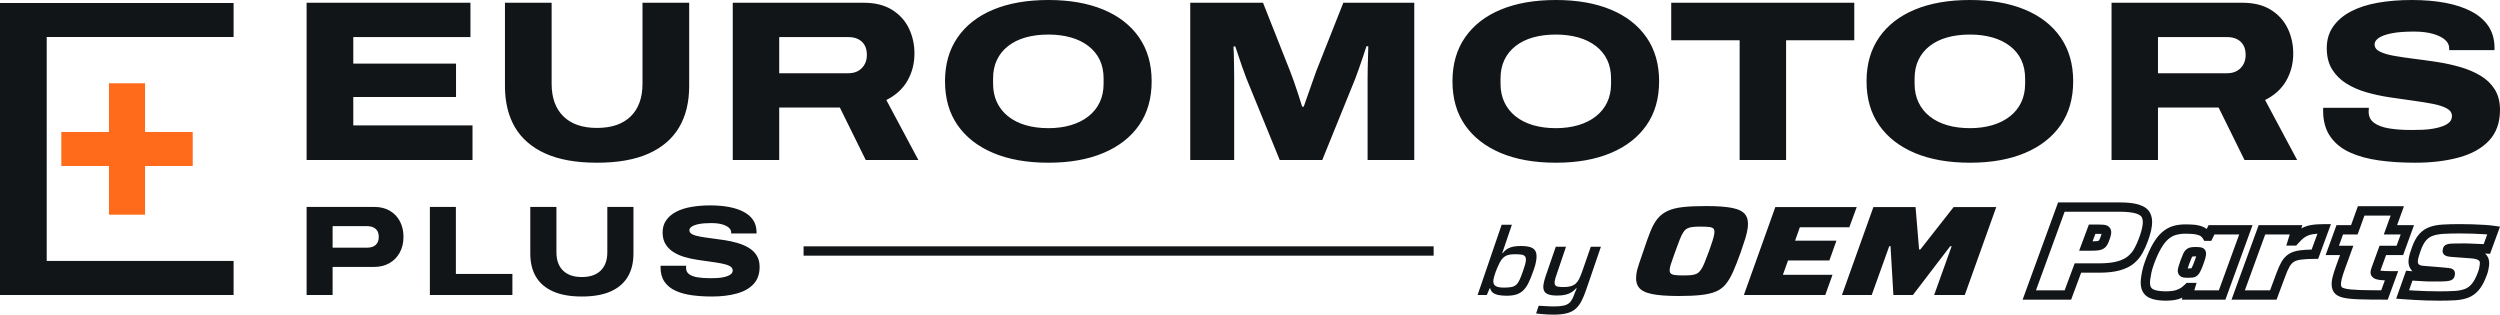
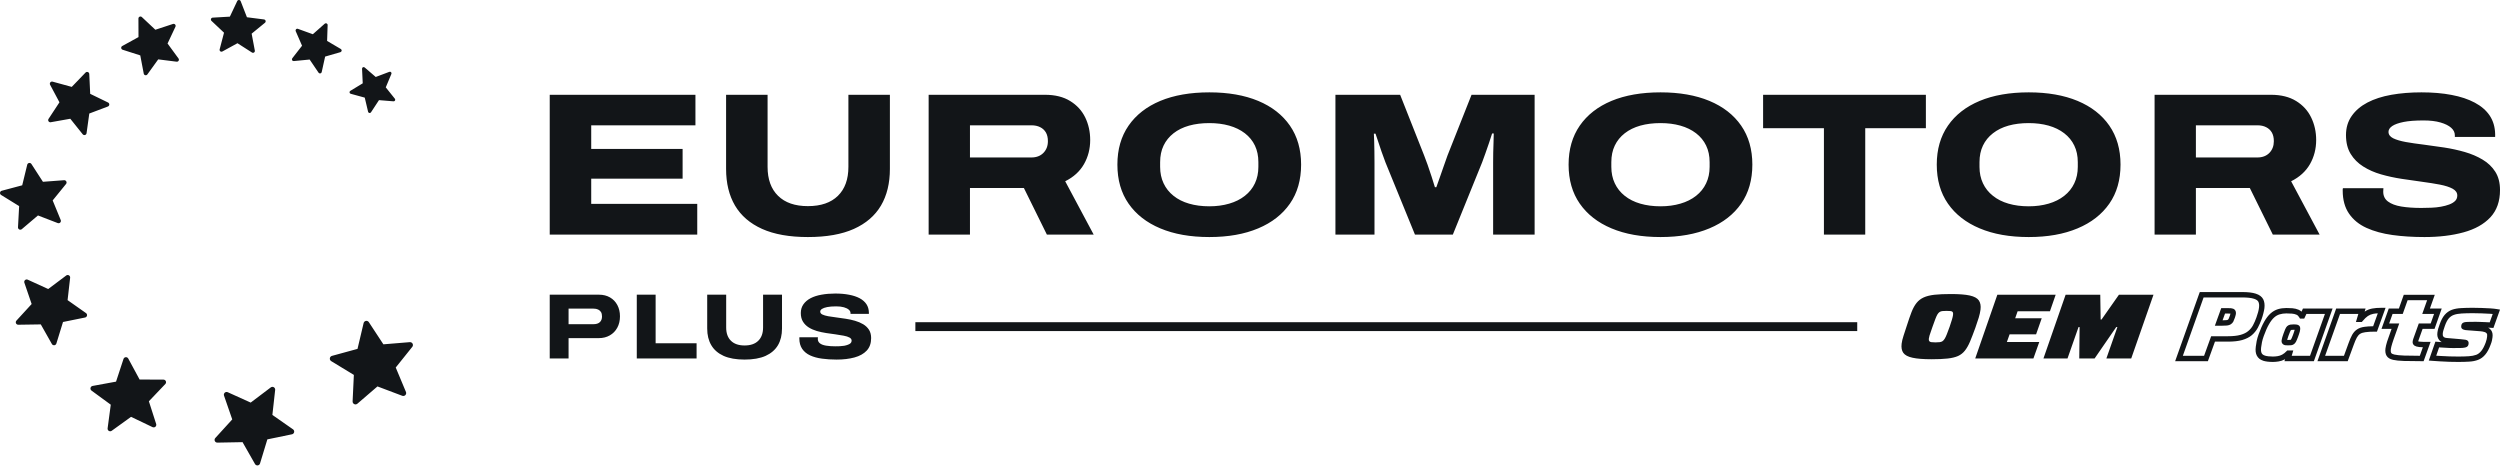
- <svg xmlns="http://www.w3.org/2000/svg" width="1712.33" height="215.51" viewBox="0 0 1712.33 215.51">
-   <path fill="#121518" fill-rule="evenodd" d="M0 2.04h160v23.3H32v153.4h128v23.3H0zm680.34 102.75q15.83 6.66 37.78 6.66 21.79 0 37.62-6.66 15.83-6.67 24.45-19.05t8.62-30.09q0-17.56-8.62-30.02T755.74 6.59Q739.91 0 718.12 0q-21.95 0-37.78 6.59-15.83 6.58-24.45 19.04t-8.62 30.02q0 17.71 8.62 30.09t24.45 19.05m347.57 0q15.83 6.66 37.78 6.66 21.79 0 37.62-6.66 15.83-6.67 24.45-19.05t8.62-30.09q0-17.56-8.62-30.02t-24.45-19.04Q1087.48 0 1065.69 0q-21.95 0-37.78 6.59-15.83 6.58-24.45 19.04t-8.62 30.02q0 17.71 8.62 30.09t24.45 19.05m283.61 0q15.83 6.66 37.78 6.66 21.79 0 37.62-6.66 15.83-6.67 24.45-19.05t8.62-30.09q0-17.56-8.62-30.02t-24.45-19.04Q1371.09 0 1349.3 0q-21.95 0-37.78 6.59-15.83 6.58-24.45 19.04t-8.62 30.02q0 17.71 8.62 30.09t24.45 19.05m317.97 5.09q11.36 1.57 24.69 1.57 16.77 0 30.01-3.61 13.25-3.6 20.69-11.6 7.45-7.99 7.45-21 0-8.31-3.61-14.03-3.6-5.72-9.79-9.4-6.19-3.69-13.8-5.88-7.6-2.2-15.75-3.45t-15.75-2.19q-7.6-.95-13.8-2.04-6.19-1.1-9.79-2.9-3.61-1.8-3.61-4.94 0-2.51 2.9-4.47t8.78-3.13q5.88-1.18 15.28-1.18 7.68 0 13.09 1.57t8.23 4.08q2.82 2.5 2.82 5.8v1.25h31.04v-2.2q-.16-8.15-4.16-14.18-3.99-6.03-11.52-10.03-7.52-4-17.87-5.96Q1664.68 0 1651.82 0q-12.53 0-23.19 1.88t-18.42 5.96-12.15 10.34q-4.39 6.27-4.39 14.74 0 8.62 3.61 14.5 3.6 5.88 9.72 9.72 6.11 3.84 13.71 6.03 7.6 2.2 15.83 3.45t15.83 2.27q7.61 1.02 13.72 2.2 6.11 1.17 9.72 3.13 3.6 1.96 3.6 5.25 0 2.51-1.64 4.16-1.65 1.64-4.55 2.74t-6.42 1.72q-3.53.63-7.45.79-3.92.15-7.68.15-8.78 0-15.36-1.09-6.59-1.1-10.27-3.84-3.68-2.75-3.68-7.61 0-.62.08-1.33.07-.7.07-1.33h-31.19q-.15.31-.15.86v1.02q0 10.66 4.85 17.71 4.86 7.06 13.48 10.97 8.62 3.92 19.99 5.49M210 1.88v107.69h113.64V85.9h-81.66V66.46h70.37V43.58h-70.37V25.4h80.25V1.88zm163.6 103.3q13.95 6.27 35.27 6.27 21.47 0 35.42-6.27t20.85-17.95 6.9-28.29V1.88h-31.98v55.49q0 14.42-8.07 22.34-8.07 7.91-23.12 7.91-14.89 0-22.97-7.91-8.07-7.92-8.07-22.34V1.88h-31.97v57.06q0 16.61 6.89 28.29 6.9 11.68 20.85 17.95M501.89 1.88v107.69h31.82v-35.9h41.54l17.71 35.9h36.05L607.07 68.5q9.71-4.86 14.49-13.24 4.78-8.39 4.78-18.58 0-9.4-3.84-17.32t-11.6-12.7q-7.75-4.78-19.35-4.78zm313.34 0v107.69h30.1V53.92q0-4.23-.08-8.46t-.16-7.84q-.08-3.6-.23-5.8h1.25q.78 2.2 1.96 5.88t2.67 7.92q1.48 4.23 3.05 8.3l22.73 55.65h29.15l22.58-55.65q1.09-2.82 2.5-6.89 1.41-4.08 2.82-8.15 1.42-4.08 2.35-7.21h1.26q0 2.82-.16 6.81-.15 4-.23 8.08-.08 4.07-.08 7.36v55.65h31.97V1.88h-48.59L901.6 48.59q-1.26 3.29-2.82 7.92-1.57 4.62-3.14 8.93-1.56 4.31-2.66 7.6h-1.1q-1.1-3.6-2.59-8.22-1.49-4.63-3.05-9.02-1.57-4.38-2.67-7.21L865.08 1.88zm376.3 25.71v81.98h31.82V27.59h46.71V1.88h-125.39v25.71zm254.73-25.71v107.69h31.81v-35.9h41.54l17.71 35.9h36.06l-21.95-41.07q9.72-4.86 14.5-13.24 4.78-8.39 4.78-18.58 0-9.4-3.84-17.32t-11.6-12.7-19.36-4.78zM733.4 85.74q-6.97 2.04-15.28 2.04-8.62 0-15.6-2.04-6.97-2.04-11.99-6.03-5.02-4-7.68-9.64-2.66-5.65-2.66-12.7v-3.6q0-7.21 2.66-12.78 2.66-5.56 7.68-9.48t11.99-5.88q6.98-1.96 15.6-1.96 8.31 0 15.28 1.96 6.98 1.96 12.07 5.88t7.76 9.48q2.66 5.57 2.66 12.78v3.6q0 7.05-2.66 12.7-2.67 5.64-7.76 9.64-5.09 3.99-12.07 6.03m347.57 0q-6.97 2.04-15.28 2.04-8.62 0-15.6-2.04-6.97-2.04-11.99-6.03-5.01-4-7.68-9.64-2.66-5.65-2.66-12.7v-3.6q0-7.21 2.66-12.78 2.67-5.56 7.68-9.48 5.02-3.92 11.99-5.88 6.98-1.96 15.6-1.96 8.31 0 15.28 1.96 6.98 1.96 12.07 5.88 5.1 3.92 7.76 9.48 2.66 5.57 2.66 12.78v3.6q0 7.05-2.66 12.7-2.66 5.64-7.76 9.64-5.09 3.99-12.07 6.03m283.61 0q-6.98 2.04-15.28 2.04-8.62 0-15.6-2.04-6.97-2.04-11.99-6.03-5.02-4-7.68-9.64-2.66-5.65-2.66-12.7v-3.6q0-7.21 2.66-12.78 2.66-5.56 7.68-9.48t11.99-5.88q6.98-1.96 15.6-1.96 8.3 0 15.28 1.96t12.07 5.88 7.76 9.48q2.66 5.57 2.66 12.78v3.6q0 7.05-2.66 12.7-2.67 5.64-7.76 9.64-5.09 3.99-12.07 6.03M581.04 50.16h-47.33V25.4h47.33q3.92 0 6.74 1.41 2.83 1.41 4.39 4.07 1.57 2.67 1.57 6.74 0 5.49-3.45 9.01-3.44 3.53-9.25 3.53m944.37 0h-47.34V25.4h47.34q3.92 0 6.74 1.41t4.39 4.07q1.57 2.67 1.57 6.74 0 5.49-3.45 9.01-3.45 3.53-9.25 3.53M473.9 202.22q6.36.87 13.82.87 9.39 0 16.81-2.02 7.42-2.01 11.59-6.49t4.17-11.76q0-4.65-2.02-7.86-2.02-3.2-5.49-5.27-3.47-2.06-7.72-3.29-4.26-1.23-8.82-1.93-4.57-.7-8.83-1.23-4.25-.52-7.72-1.14-3.47-.61-5.49-1.62t-2.02-2.77q0-1.4 1.63-2.5 1.62-1.1 4.91-1.76 3.29-.65 8.56-.65 4.3 0 7.33.87 3.03.88 4.61 2.29 1.58 1.4 1.58 3.24v.71h17.38v-1.23q-.09-4.57-2.33-7.95-2.23-3.38-6.45-5.61-4.21-2.24-10.01-3.34-5.79-1.1-12.99-1.1-7.02 0-12.99 1.06-5.97 1.05-10.31 3.33-4.35 2.28-6.8 5.8-2.46 3.51-2.46 8.25 0 4.83 2.02 8.12t5.44 5.44 7.68 3.38 8.87 1.93q4.6.7 8.86 1.27t7.68 1.23 5.44 1.76q2.02 1.09 2.02 2.94 0 1.4-.92 2.32-.92.93-2.55 1.54-1.62.61-3.59.96-1.98.36-4.17.44-2.2.09-4.3.09-4.92 0-8.61-.61-3.68-.62-5.75-2.15-2.06-1.54-2.06-4.26 0-.35.05-.75.04-.39.04-.74h-17.47q-.09.17-.09.48v.57q0 5.97 2.72 9.92 2.73 3.95 7.55 6.14 4.83 2.2 11.2 3.08M210 141.74v60.3h17.82v-19.22h28.53q5.88 0 10.4-2.59t7.06-7.24q2.55-4.66 2.55-10.8 0-5.97-2.46-10.62t-6.93-7.24q-4.48-2.59-10.36-2.59zm84.43 0v60.3h56.53v-14.4h-38.71v-45.9zm84.32 57.84q7.81 3.51 19.75 3.51 12.02 0 19.84-3.51 7.81-3.51 11.67-10.05t3.86-15.84v-31.95h-17.9v31.07q0 8.08-4.52 12.51t-12.95 4.43q-8.34 0-12.86-4.43t-4.52-12.51v-31.07h-17.91v31.95q0 9.3 3.86 15.84 3.87 6.54 11.68 10.05m-127.41-29.93h-23.52V154.9h23.52q2.64 0 4.44.88 1.79.88 2.72 2.46.92 1.58.92 4.12 0 3.43-2.06 5.36-2.07 1.93-6.02 1.93m299.053-.915h431.559v6.395H550.393zm476.337 33.405q2.44.42 5.26.42 3.65 0 6.33-.78 2.7-.78 4.73-2.62 2.05-1.85 3.69-5.05 1.64-3.21 3.33-8.13.97-2.53 1.5-4.6.52-2.07.73-3.76.43-3.49-.53-5.47-.98-1.97-3.46-2.82-2.5-.84-6.67-.84-2.56 0-4.77.36-2.19.35-4.1 1.42-1.92 1.07-3.53 3.14h-.33l6.63-19.49h-7.01l-16.47 48.12h6.32l1.91-4.53h.41q.48 2.07 2.03 3.14 1.56 1.07 4 1.49m32.94 13.24q2.24.13 4.33.13 5.65 0 9.28-.97 3.62-.97 5.96-3.08 2.35-2.1 4.03-5.37t3.26-7.94l9.99-29.14h-6.94l-6.04 17.36q-.92 2.59-1.87 4.53-.94 1.94-2.28 3.21-1.33 1.26-3.33 1.87-1.99.62-4.82.62-2.56 0-3.99-.23-1.42-.22-2.02-1.07-.6-.84-.4-2.52.12-.97.58-2.53.47-1.55 1.07-3.17l6.13-18.07h-7.01l-6.91 20.01q-.55 1.75-.97 3.24-.41 1.49-.57 2.78-.3 2.47.43 4.12.74 1.65 2.9 2.46t6.13.81q3.31 0 5.7-.58 2.39-.59 4.15-1.72 1.75-1.13 3.02-2.62h.47q-.28.64-.58 1.39-.29.74-.65 1.46-.94 2.78-1.91 4.59-.97 1.82-2.38 2.89t-3.83 1.55q-2.41.49-6.25.49-1.35 0-3.05-.07-1.71-.06-3.59-.19-1.87-.13-3.81-.2l-1.79 5.25q1.33.19 3.32.39 1.99.19 4.24.32m-24.59-18.75q-2 .36-5.02.36-4.12 0-5.82-1.2-1.71-1.2-1.36-4.05.11-.84.48-2.2.36-1.36.98-3.08.62-1.71 1.38-3.49.75-1.79 1.54-3.21.77-1.42 1.48-2.27 1.04-1.29 2.23-2 1.2-.72 2.86-1.04t3.94-.32q2.91 0 4.58.32 1.68.32 2.33 1.33.65 1 .41 2.94-.14 1.17-.62 2.85-.47 1.69-1.28 3.95-1.28 3.83-2.38 6.16t-2.41 3.46q-1.32 1.14-3.32 1.49m96.32 4.75q6.52 1.36 18.46 1.36 9.25 0 15.4-.7 6.14-.7 10.12-2.41 3.96-1.7 6.68-5.03 2.71-3.33 5.05-8.62 2.33-5.3 5.12-13.08 1.93-5.52 3.21-9.63 1.26-4.12 1.67-7.44.68-5.52-1.62-8.75-2.3-3.24-8.77-4.6-6.47-1.35-18.12-1.35-9.54 0-15.83.69-6.3.7-10.42 2.59-4.14 1.88-6.9 5.2-2.77 3.33-4.9 8.58-2.14 5.25-4.61 12.78-1.83 5.51-3.31 9.67-1.47 4.16-1.87 7.48-.68 5.52 1.72 8.71 2.4 3.2 8.92 4.55m84.58-59.56-21.54 60.22h55.75l4.96-13.83h-33.99l3.53-9.8h28.3l4.85-13.57h-28.32l3.25-9.19h33.89l5.07-13.83zm67.17 0-21.54 60.22h20.4l12-33.43h.87l1.96 33.43h13.39l25.56-33.43h.97l-12 33.43h20.99l21.55-60.22h-29.18l-22.81 29.06h-.87l-2.41-29.06zm-124.69 46.61q-2.25.22-5.52.22-3.36 0-5.6-.26-2.23-.27-3.07-1.19-.86-.91-.59-3.1.16-1.31.71-3.02.54-1.71 1.36-3.98.81-2.28 1.83-5.17 1.76-4.9 3.01-8.05t2.43-4.9q1.17-1.75 2.72-2.54 1.54-.79 3.73-1 2.2-.22 5.48-.22 3.75 0 5.83.26 2.09.26 2.89 1.18t.51 3.28q-.24 1.93-1.18 4.9-.94 2.98-2.41 7.09-1.85 4.9-3.11 8.05-1.25 3.15-2.53 4.91-1.27 1.75-2.76 2.53-1.49.79-3.73 1.01m292.94-49.81h-41.75l-.76 2.1-23.53 64.52h33.23l6.86-18.47h12.24q8.52 0 14.15-1.56 5.87-1.63 9.6-4.67 3.7-3.02 5.99-7.15 2.1-3.8 3.71-8.24 1.08-2.92 1.78-5.57.71-2.71.99-5.02.64-5.22-1.3-8.83-2.08-3.86-7.7-5.6-4.85-1.51-13.51-1.51m153.69 65.31q3.83.86 10.78 1.09 6.71.22 17.35.22h2.23l7.14-19.53h-4.57q-4.43 0-6.72-.24-.5-.05-.88-.1l3.89-10.68h11.68l7.45-20.49h-11.59l4.69-12.95h-31.55l-4.68 12.95h-9.97l-7.45 20.49h9.88l-2.67 7.35q-.76 2.07-1.35 3.93-.6 1.89-1 3.47-.44 1.67-.63 3.19-.53 4.36 1.23 7.2 1.88 3.03 6.74 4.1m-190.96-58.91-19.63 53.82h19.65l6.86-18.47h16.68q7.66 0 12.45-1.32 4.57-1.27 7.26-3.47 2.74-2.24 4.43-5.29 1.86-3.36 3.29-7.32 1-2.68 1.62-5.03.59-2.27.83-4.16.38-3.2-.6-5.01-.84-1.56-3.96-2.54-3.92-1.21-11.61-1.21zm216.85 53.82q-9.01-.02-14.9-.22-6.35-.21-9.62-.93-2.22-.49-2.68-1.24-.57-.92-.31-3.04.13-1.1.47-2.39.36-1.4.9-3.11.55-1.72 1.27-3.69l5.79-15.93h-9.88l2.8-7.69h9.98l4.68-12.95h17.95l-4.69 12.95h11.57l-2.8 7.69h-11.67l-5.41 14.84q-.21.53-.35 1.1-.09.34-.16.58-.17.57-.23 1.08-.37 2.95 2.2 4.61 1.52.99 4.74 1.33 1.2.13 2.84.2zm-54.03-44.64h-29.92l-.76 2.11-17.83 48.93h30.84l5.84-15.65q1.57-4.4 3.08-7 1.25-2.17 2.92-3.24 1.74-1.11 4.9-1.53 3.64-.5 9.51-.5h2.23l8.79-23.82h-4.59q-5.69 0-9.46.72-3.44.65-6.24 2.24zm-8.66 6.4h-16.78l-13.93 38.24h17.26l4.28-11.49q1.75-4.86 3.54-7.96 2.03-3.51 5.02-5.42 2.92-1.87 7.48-2.49 3.32-.46 8.14-.54l4.01-10.89q-2.04.15-3.61.45-2.86.54-4.98 1.94-2.29 1.51-5.02 4.67l-.95 1.11h-6.8zm84.8 44.8q4.36.27 8.99.41 4.61.13 8.75.13 6.08 0 10.69-.27 5.01-.3 8.89-1.72 4.25-1.56 7.42-5.32 2.98-3.53 5.26-9.65.8-2.03 1.19-3.8.37-1.68.54-3.05.55-4.44-1.48-7.13-.54-.73-1.19-1.33.5.03 1.01.05l2.36.13 6.81-18.6-3.88-.57q-2.49-.37-6.41-.64-3.88-.26-8.37-.4-4.46-.14-8.8-.14-6.48 0-11.39.28-5.27.28-9.19 1.65-4.29 1.51-7.32 4.93-2.9 3.26-4.95 9.02-.77 2.15-1.38 4.16-.66 2.19-.91 4.12-.52 4.34 1.9 7.32.34.42.74.8-.96-.07-1.92-.15l-2.45-.2-6.79 19.13 4.16.32q3.39.26 7.72.52m-178.85-.61q.01 0 .01.01 3.82 1.14 9.46 1.14 2.84 0 5.67-.43 2.74-.42 5.4-1.64l-.41 1.37h29.88l18.59-51.04h-30.12l-1.28 2.64q-1.15-.9-2.53-1.47-2.91-1.2-6.22-1.46-2.94-.23-5.86-.23-4.55 0-8.41 1.13-4.09 1.21-7.52 4.21-3.3 2.88-6.22 7.84-2.78 4.75-5.44 12.02-1.28 3.45-1.93 6.53-.62 2.98-.91 5.39-.68 5.48 1.19 8.92 2.03 3.7 6.65 5.07m28.73-5.95 1.51-5.08h-6.83l-.94.96q-2.03 2.07-4.1 3.1-2.1 1.05-4.19 1.37-2.35.35-4.71.35-4.71 0-7.63-.87l-.01-.01q-2.11-.62-2.86-2-.89-1.64-.47-5.08.27-2.15.83-4.85.55-2.62 1.67-5.65 2.46-6.73 4.96-10.98 2.38-4.06 4.9-6.26 2.39-2.08 5.12-2.89 2.98-.87 6.61-.87 2.67 0 5.36.21 2.31.18 4.26.98 1.46.61 2.41 2.17l.93 1.54h4.8l2.13-4.38h16.98l-13.93 38.24zm-78.91-27.12h8.2q2.77 0 4.54-.2 2.31-.24 3.88-1.16 1.73-1.02 2.76-2.89.8-1.41 1.52-3.58.33-.95.6-1.85.33-1.1.43-1.97.35-2.86-1.34-4.55-1.39-1.37-3.9-1.6-1.53-.15-4.18-.15h-5.81zm246.77 27.82q-4.05 0-8.57-.13-4.52-.12-8.78-.39-1.81-.11-3.44-.22l2.34-6.61q1.01.07 2.03.13l4.29.26q2.13.14 4 .19 1.82.04 3.16.04 4.21 0 6.7-.04 2.65-.06 4.05-.26 1.71-.26 2.67-.81 1.49-.82 1.93-2.47.17-.58.23-1.14.47-3.72-3.59-4.44-1.16-.19-4.55-.47l-13.59-1.12q-2.41-.23-3.12-1.12-.7-.86-.51-2.48.18-1.39.68-3.06.56-1.85 1.29-3.88 1.62-4.58 3.71-6.92 1.93-2.18 4.64-3.13 3.07-1.07 7.44-1.31 4.73-.26 11.03-.26 4.24 0 8.61.14 4.37.12 8.12.38 1.04.07 1.97.15l-2.43 6.65q-2.05-.1-4.02-.18-3.09-.15-5.43-.23-2.4-.09-3.56-.09-3.82 0-6.16.04-2.38.05-3.64.14-1.68.13-2.75.63-1.79.77-2.27 2.53-.16.56-.23 1.19-.43 3.23 3.04 4.27 1.22.37 4.64.57l11.85.87q2.02.15 3.84.7 1.16.35 1.78 1.18.48.63.24 2.51-.13 1.07-.43 2.45-.29 1.28-.94 2.94-1.89 5.08-4.15 7.77-2.09 2.46-4.74 3.44-3 1.1-7.05 1.34-4.43.25-10.33.25m-237.55-34.23q1.72-.02 2.86-.15.93-.1 1.3-.32.21-.12.44-.53.48-.85 1.04-2.54.28-.8.51-1.54-1.13-.06-2.86-.06h-1.37zm65.53 24.96q1.91 0 3.06-.16 1.83-.27 3.1-1.35.98-.85 1.77-2.23.46-.81.99-1.98.54-1.18 1.02-2.55l.91-2.49q.5-1.37.83-2.58.32-1.24.43-2.08.46-3.88-2.43-5.1-1.32-.58-4.38-.58-2.05 0-3.4.22-1.99.33-3.4 1.6-1.28 1.14-2.18 3.34-.66 1.58-1.69 4.23l-.03.08-.02.07q-.65 1.96-1.05 3.23-.51 1.55-.67 2.84-.26 2.29 1.1 3.83 1.23 1.35 3.36 1.56 1.04.1 2.68.1m2.11-6.49q.1-.13.24-.37.32-.59.75-1.52.42-.92.84-2.09l.91-2.49q.34-.95.57-1.74h-.12q-1.55 0-2.34.12-.15.03-.2.08-.18.16-.54 1.02-.61 1.48-1.6 4.01-.61 1.84-1 3.07h.38q1.41 0 2.11-.09" />
-   <path fill="#ff6b1a" fill-rule="evenodd" d="M99.35 57.04h-24.7v33.35H42v23.3h32.65v33.35h24.7v-33.35H132v-23.3H99.35z" />
+ <svg xmlns="http://www.w3.org/2000/svg" width="565.16" height="105.21" viewBox="0 0 565.16 105.21">
+   <path fill="#121518" fill-rule="evenodd" d="M262.303 51.628q4.65 1.96 11.09 1.96 6.39 0 11.04-1.96 4.64-1.95 7.17-5.59 2.53-3.63 2.53-8.83 0-5.15-2.53-8.81-2.53-3.65-7.17-5.59-4.65-1.93-11.04-1.93-6.44 0-11.09 1.93-4.64 1.94-7.17 5.59-2.53 3.66-2.53 8.81 0 5.2 2.53 8.83 2.53 3.64 7.17 5.59m102 0q4.65 1.96 11.09 1.96 6.39 0 11.04-1.96 4.65-1.95 7.18-5.59 2.53-3.63 2.53-8.83 0-5.15-2.53-8.81-2.53-3.65-7.18-5.59-4.65-1.93-11.04-1.93-6.44 0-11.09 1.93-4.64 1.94-7.17 5.59-2.53 3.66-2.53 8.81 0 5.2 2.53 8.83 2.53 3.64 7.17 5.59m83.24 0q4.64 1.96 11.08 1.96 6.39 0 11.04-1.96 4.65-1.95 7.18-5.59 2.53-3.63 2.53-8.83 0-5.15-2.53-8.81-2.53-3.65-7.18-5.59-4.65-1.93-11.04-1.93-6.44 0-11.08 1.93-4.65 1.94-7.18 5.59-2.53 3.66-2.53 8.81 0 5.2 2.53 8.83 2.53 3.64 7.18 5.59m93.31 1.5q3.33.46 7.24.46 4.93 0 8.81-1.06 3.89-1.06 6.08-3.4 2.18-2.35 2.18-6.17 0-2.44-1.06-4.12-1.06-1.67-2.87-2.75-1.82-1.09-4.05-1.73t-4.62-1.01q-2.4-.37-4.63-.65-2.23-.27-4.05-.59-1.81-.33-2.87-.85-1.06-.53-1.06-1.45 0-.74.85-1.32.85-.57 2.58-.92 1.72-.34 4.48-.34 2.26 0 3.85.46 1.58.46 2.41 1.2.83.73.83 1.7v.37h9.11v-.65q-.05-2.39-1.22-4.16-1.18-1.77-3.38-2.94-2.21-1.18-5.25-1.75-3.03-.58-6.81-.58-3.68 0-6.8.55-3.13.56-5.41 1.75-2.28 1.2-3.56 3.04-1.29 1.84-1.29 4.32 0 2.53 1.06 4.26 1.05 1.72 2.85 2.85 1.79 1.13 4.02 1.77t4.65 1.01q2.41.37 4.65.67 2.23.3 4.02.64 1.79.35 2.85.92 1.06.58 1.06 1.54 0 .74-.48 1.22-.49.49-1.34.81t-1.88.5q-1.04.19-2.19.23-1.15.05-2.25.05-2.58 0-4.51-.32t-3.01-1.13q-1.08-.8-1.08-2.23 0-.18.02-.39t.02-.39h-9.15q-.05.09-.05.25v.3q0 3.13 1.43 5.2 1.42 2.07 3.95 3.22t5.87 1.61m-416.58-31.7v31.61h33.35v-6.95h-23.97v-5.7h20.66v-6.72h-20.66v-5.34h23.56v-6.9zm48.01 30.32q4.1 1.84 10.35 1.84 6.3 0 10.4-1.84 4.09-1.84 6.12-5.27 2.02-3.43 2.02-8.3v-16.75h-9.38v16.29q0 4.23-2.37 6.55-2.37 2.33-6.79 2.33-4.37 0-6.74-2.33-2.37-2.32-2.37-6.55v-16.29h-9.38v16.75q0 4.87 2.02 8.3 2.03 3.43 6.12 5.27m37.65-30.32v31.61h9.34v-10.54h12.19l5.2 10.54h10.58l-6.44-12.06q2.85-1.42 4.25-3.88t1.4-5.45q0-2.76-1.12-5.09-1.13-2.32-3.41-3.72-2.27-1.41-5.68-1.41zm91.96 0v31.61h8.83v-16.33q0-1.25-.02-2.49-.03-1.24-.05-2.3t-.07-1.7h.37q.23.64.58 1.72.34 1.09.78 2.33.43 1.24.89 2.44l6.67 16.33h8.56l6.62-16.33q.33-.83.74-2.03l.83-2.39q.41-1.2.69-2.12h.37q0 .83-.05 2.01-.05 1.17-.07 2.36-.02 1.2-.02 2.17v16.33h9.38v-31.61h-14.26l-5.43 13.71q-.36.97-.82 2.32-.46 1.36-.92 2.63-.46 1.26-.79 2.23h-.32q-.32-1.06-.76-2.42-.43-1.35-.89-2.64t-.79-2.12l-5.42-13.71zm110.43 7.55v24.06h9.34v-24.06h13.71v-7.55h-36.8v7.55zm74.75-7.55v31.61h9.34v-10.54h12.19l5.2 10.54h10.58l-6.44-12.06q2.85-1.42 4.26-3.88 1.4-2.46 1.4-5.45 0-2.76-1.13-5.09-1.12-2.32-3.4-3.72-2.28-1.41-5.68-1.41zm-209.2 24.61q-2.04.6-4.48.6-2.53 0-4.58-.6-2.05-.59-3.52-1.77-1.47-1.17-2.25-2.83-.78-1.65-.78-3.72v-1.06q0-2.12.78-3.75t2.25-2.78 3.52-1.73q2.05-.57 4.58-.57 2.44 0 4.48.57 2.05.58 3.55 1.73 1.49 1.15 2.27 2.78t.78 3.75v1.06q0 2.07-.78 3.72-.78 1.66-2.27 2.83-1.5 1.18-3.55 1.77m102 0q-2.04.6-4.48.6-2.53 0-4.58-.6-2.04-.59-3.52-1.77-1.47-1.17-2.25-2.83-.78-1.65-.78-3.72v-1.06q0-2.12.78-3.75t2.25-2.78q1.48-1.15 3.52-1.73 2.05-.57 4.58-.57 2.44 0 4.48.57 2.05.58 3.55 1.73 1.49 1.15 2.27 2.78.79 1.63.79 3.75v1.06q0 2.07-.79 3.72-.78 1.66-2.27 2.83-1.5 1.18-3.55 1.77m83.24 0q-2.05.6-4.49.6-2.53 0-4.58-.6-2.04-.59-3.51-1.77-1.48-1.17-2.26-2.83-.78-1.65-.78-3.72v-1.06q0-2.12.78-3.75t2.26-2.78q1.47-1.15 3.51-1.73 2.05-.57 4.58-.57 2.44 0 4.49.57 2.04.58 3.54 1.73 1.49 1.15 2.27 2.78.79 1.63.79 3.75v1.06q0 2.07-.79 3.72-.78 1.66-2.27 2.83-1.5 1.18-3.54 1.77m-229.95-10.44h-13.89v-7.27h13.89q1.15 0 1.98.42.83.41 1.29 1.19.46.79.46 1.98 0 1.61-1.02 2.65-1.01 1.03-2.71 1.03m277.15 0h-13.9v-7.27h13.9q1.15 0 1.97.42.83.41 1.29 1.19.46.79.46 1.98 0 1.61-1.01 2.65-1.01 1.03-2.71 1.03m-324.48 45.48q1.52.21 3.31.21 2.25 0 4.02-.48t2.77-1.55 1-2.82q0-1.11-.48-1.88-.49-.76-1.32-1.26-.83-.49-1.84-.78-1.02-.3-2.12-.46-1.09-.17-2.11-.3-1.01-.12-1.84-.27t-1.32-.39q-.48-.24-.48-.66 0-.34.39-.6t1.18-.42q.78-.16 2.04-.16 1.03 0 1.76.21.72.21 1.1.55.38.33.38.77v.17h4.15v-.29q-.02-1.09-.55-1.9-.54-.81-1.54-1.35-1.01-.53-2.4-.79-1.38-.27-3.11-.27-1.68 0-3.11.26-1.42.25-2.46.79-1.04.55-1.63 1.39t-.59 1.97q0 1.16.49 1.95.48.78 1.3 1.3.82.51 1.83.81 1.02.29 2.12.46 1.11.17 2.13.3 1.02.14 1.83.3.82.15 1.31.42.48.26.48.7 0 .34-.22.56t-.61.36q-.39.15-.86.24-.47.08-1 .1-.52.02-1.03.02-1.17 0-2.06-.15-.88-.14-1.37-.51-.5-.37-.5-1.02 0-.08.02-.18.01-.09.01-.18h-4.18q-.02.05-.02.12v.14q0 1.42.65 2.37.65.94 1.8 1.47 1.16.53 2.68.73m-61.56-14.46v14.42h4.26v-4.6h6.83q1.41 0 2.49-.62 1.08-.61 1.69-1.73.61-1.11.61-2.58 0-1.43-.59-2.54t-1.66-1.73-2.48-.62zm19.68 0v14.42h13.52v-3.44h-9.26v-10.98zm19.64 13.84q1.87.83 4.73.83 2.87 0 4.74-.83 1.87-.85 2.8-2.41.92-1.56.92-3.79v-7.64h-4.28v7.43q0 1.93-1.09 2.99-1.08 1.06-3.09 1.06-2 0-3.08-1.06t-1.08-2.99v-7.43h-4.29v7.64q0 2.23.93 3.79.92 1.56 2.79 2.41m-29.43-7.17h-5.63v-3.52h5.63q.63 0 1.06.21t.65.58q.22.38.22.99 0 .82-.49 1.28t-1.44.46m72.769-.45h212.922v2H206.932zm225.42 8.033q1.517.34 4.315.34 2.173 0 3.613-.16t2.36-.57q.92-.42 1.547-1.21t1.163-2.04q.526-1.26 1.196-3.1.467-1.3.772-2.31.305-1.02.404-1.82.16-1.31-.38-2.09-.531-.77-2.047-1.11-1.507-.33-4.263-.33-2.216 0-3.709.16-1.484.17-2.45.61-.965.44-1.604 1.24-.637.79-1.13 2.04-.481 1.24-1.049 3.02-.416 1.32-.764 2.34-.336 1.01-.435 1.81-.162 1.32.381 2.08.552.77 2.08 1.1m32.361-14.24h-13.186l-5.002 14.41h13.154l1.328-3.73h-7.325l.615-1.73h5.989l1.273-3.63h-6l.555-1.59h7.304zm10.081 0h-7.834l-5.012 14.41h5.438l2.493-7.1h.244l-.077 7.1h3.466l4.89-7.1h.265l-2.494 7.1h5.618l5.034-14.41h-7.812l-3.931 5.6h-.201zm-36.317 10.72q-.388.05-.939.05-.562 0-.906-.05-.355-.04-.491-.23-.148-.18-.098-.58.035-.29.146-.67.12-.38.3-.89.191-.52.394-1.14.373-1.05.623-1.71.251-.66.468-1.04.225-.37.491-.55.265-.18.641-.22.366-.04.949-.04.572 0 .917.04.334.04.47.23.126.19.069.65-.049.4-.247 1.06-.208.66-.512 1.58-.369 1.02-.631 1.69-.263.67-.5 1.05-.238.38-.504.56-.264.17-.64.21m68.366-11.33h-9.55l-.15.4-5.42 15.23h7.4l1.6-4.42h2.91q1.96 0 3.24-.36 1.34-.39 2.18-1.1.83-.71 1.35-1.66.48-.9.86-1.95.25-.7.4-1.32.17-.63.24-1.18.14-1.19-.27-2.01-.46-.88-1.7-1.27-1.1-.36-3.09-.36m-8.69 1.22-4.69 13.19h4.8l1.6-4.42h3.77q1.78 0 2.9-.32 1.08-.31 1.72-.86.67-.55 1.07-1.3.44-.82.78-1.79.23-.64.38-1.2.15-.57.2-1.02.1-.83-.15-1.31-.22-.42-.98-.67-.92-.3-2.71-.3zm45.32 14.36q1.54.05 3.99.05h.43l1.57-4.36h-.87q-1.03 0-1.57-.06-.23-.03-.36-.06.01 0 .01-.01l.01-.03.01-.04q.01-.05.02-.09l.95-2.66h2.7l1.62-4.59h-2.67l1.1-3.1h-7.01l-1.1 3.1h-2.29l-1.64 4.59h2.28l-.7 1.98q-.17.48-.32.92l-.23.82q-.1.4-.14.74-.12 1 .26 1.63.39.67 1.47.92.88.2 2.48.25m3.56-1.17q-2.14-.01-3.52-.05-1.48-.05-2.24-.23-.57-.13-.7-.36-.16-.27-.1-.83.04-.28.12-.6.09-.34.21-.74l.3-.9 1.28-3.6h-2.28l.77-2.15h2.3l1.1-3.1h4.41l-1.1 3.1h2.67l-.76 2.15h-2.69l-1.24 3.46q-.04.1-.07.23-.02.09-.04.17-.04.13-.04.25-.06.57.43.91v.01h.01q.32.21 1.04.3.34.03.83.05zm-12.26-10.68h-6.65l-.14.4-4.09 11.5h6.84l1.34-3.65q.38-1.07.73-1.7.31-.55.72-.82.43-.28 1.18-.38.85-.13 2.21-.13h.43l1.95-5.39h-.87q-1.31 0-2.17.17-.93.18-1.65.67-.02.02-.04.03zm-1.64 1.22h-4.14l-3.37 9.46h4.26l1.04-2.85q.41-1.15.81-1.88.46-.81 1.12-1.24.65-.44 1.68-.58.79-.11 1.95-.13l1.05-2.92q-.6.03-1.04.12-.68.14-1.2.49-.54.36-1.18 1.13l-.19.22h-1.33zm18.5 10.72q1 .06 2.07.1 1.06.03 2.02.03 1.4 0 2.47-.07 1.13-.06 2.01-.4.95-.36 1.66-1.23.68-.82 1.2-2.26.19-.47.28-.89.08-.4.12-.72.13-.98-.3-1.58-.27-.38-.67-.6l.73.04.45.03 1.49-4.15-.72-.12q-.57-.1-1.48-.16-.89-.06-1.92-.09-1.03-.04-2.03-.04-1.5 0-2.63.07-1.2.06-2.09.38-.96.36-1.64 1.15-.65.76-1.12 2.1-.18.51-.33.98-.15.53-.2.97-.12.96.4 1.62.23.3.58.49-.49-.03-.96-.07l-.47-.04-1.49 4.28.79.06q.79.06 1.78.12m-41.44-1.29q.44.84 1.45 1.15v.01q.87.26 2.16.26.65 0 1.3-.11.7-.1 1.38-.46.04-.02.09-.04l-.14.44h6.65l4.23-11.9h-6.7l-.32.7q-.3-.27-.66-.43-.66-.28-1.41-.34-.67-.05-1.35-.05-1.03 0-1.9.26-.92.28-1.69.97-.76.68-1.42 1.85-.64 1.12-1.26 2.84-.3.82-.45 1.55-.14.7-.2 1.27-.17 1.25.24 2.03m7.88.03.36-1.21h-1.36l-.18.18q-.49.51-.98.77-.5.26-1.01.34-.55.09-1.1.09-1.1 0-1.79-.21l-.01-.01q-.52-.16-.72-.54-.23-.44-.12-1.33.06-.51.19-1.17.13-.63.4-1.37.58-1.62 1.18-2.66.56-.99 1.16-1.53.57-.51 1.23-.71.7-.22 1.55-.22.63 0 1.26.05.55.04 1.01.24.37.16.62.58l.18.3h.96l.49-1.05h4.19l-3.37 9.46zm-17.37-6.8h1.69q.63 0 1.05-.04.51-.06.84-.27.37-.22.6-.63v-.02q.16-.31.33-.81.08-.23.14-.45.07-.23.1-.42.07-.61-.25-.96l-.02-.01-.01-.02q-.29-.27-.81-.32-.35-.03-.96-.03h-1.26zm1.74-1.22q.53 0 .86-.04.23-.02.34-.09.09-.06.16-.18.12-.22.25-.63v-.01l.01-.02q.06-.17.11-.34v-.03l.05-.17q-.29-.03-.82-.03h-.4zm53.28 8.19q-.94 0-1.98-.03-1.05-.04-2.03-.1-.51-.03-.97-.06l.65-1.88q.28.01.55.03l1 .06q.49.04.92.05.42.01.72.01.98 0 1.55-.01.6-.01.92-.07.36-.05.56-.16.32-.17.41-.53l.04-.23q.09-.74-.72-.88-.27-.06-1.04-.12l-3.14-.27q-.6-.05-.8-.32-.2-.26-.14-.71v-.02q.03-.33.16-.74.13-.45.31-.94.39-1.12.88-1.7.48-.55 1.14-.79.71-.26 1.75-.32 1.09-.07 2.55-.07.98 0 1.99.04 1.01.03 1.88.09.34.02.63.05l-.68 1.89q-.52-.03-1.02-.05l-1.25-.05q-.55-.02-.81-.02-.89 0-1.42.01-.55.01-.84.03-.35.03-.58.13-.37.15-.47.52-.03.11-.05.25-.09.64.6.85.29.1 1.05.14l2.75.21q.47.04.91.18.3.09.46.32.15.2.08.71v.02q-.03.25-.1.59-.07.32-.22.73-.46 1.24-1 1.9-.51.63-1.14.87-.72.26-1.67.32-1.03.07-2.39.07m-38.42-2.53q.44 0 .69-.03.39-.06.66-.3.21-.18.38-.48l.01-.01q.1-.19.21-.46.12-.27.24-.6.11-.3.21-.59.12-.33.19-.61.08-.28.09-.49.11-.78-.47-1.04v-.01h-.01q-.28-.12-.96-.12-.47 0-.76.05h-.02q-.41.08-.7.34l-.01.01h-.01q-.26.26-.46.74-.16.38-.39 1.02v.01l-.26.78v.01q-.11.35-.14.62-.07.5.21.81.26.29.7.33.23.02.6.02m.53-1.24-.01-.01q-.17.03-.52.03-.14 0-.25-.01.02-.09.05-.2l.24-.74q.23-.61.37-.95.1-.24.17-.32.04-.03.12-.05.18-.03.54-.03h.2l-.04.12v.03q-.05.21-.15.48-.1.29-.21.59-.11.29-.21.52-.09.23-.17.37-.07.11-.11.15l-.01.01zM88.021 16.236a.359.359 0 0 1 .459.475l-1.272 3.04 2.061 2.573a.359.359 0 0 1-.31.582l-3.285-.27-1.809 2.755a.359.359 0 0 1-.65-.115l-.759-3.207-3.179-.87a.359.359 0 0 1-.091-.653l2.816-1.713-.156-3.292a.359.359 0 0 1 .594-.289l2.498 2.149ZM73.413 5.355a.392.392 0 0 1 .652.306l-.118 3.594 3.098 1.823a.392.392 0 0 1-.09.715l-3.454.998-.777 3.51a.392.392 0 0 1-.707.135L70 13.46l-3.579.346a.392.392 0 0 1-.347-.631l2.208-2.838-1.435-3.296a.392.392 0 0 1 .493-.526l3.381 1.223ZM53.629.242a.425.425 0 0 1 .78.027l1.414 3.63 3.863.495a.425.425 0 0 1 .215.75L56.887 7.61l.722 3.828a.425.425 0 0 1-.646.436l-3.278-2.105-3.417 1.87a.425.425 0 0 1-.614-.48l.989-3.768-2.834-2.671a.425.425 0 0 1 .267-.733l3.888-.224ZM31.294 4.189a.457.457 0 0 1 .77-.335l3.058 2.871 3.985-1.311a.457.457 0 0 1 .556.629l-1.785 3.795 2.478 3.385a.457.457 0 0 1-.426.724l-4.162-.525-2.453 3.402a.457.457 0 0 1-.82-.181l-.786-4.121-3.995-1.281a.457.457 0 0 1-.08-.836l3.675-2.022ZM11.324 19.16a.49.49 0 0 1 .562-.703l4.334 1.187 3.117-3.237a.49.49 0 0 1 .843.317l.21 4.489 4.042 1.965a.49.49 0 0 1-.041.899l-4.204 1.587-.619 4.451a.49.49 0 0 1-.868.239l-2.809-3.508-4.425.787a.49.49 0 0 1-.495-.752l2.469-3.755ZM.248 44.073a.523.523 0 0 1 .14-.95l4.633-1.233 1.135-4.657a.523.523 0 0 1 .946-.161l2.604 4.025 4.781-.36a.523.523 0 0 1 .445.851l-3.024 3.72 1.82 4.436a.523.523 0 0 1-.672.686l-4.472-1.726-3.656 3.101a.523.523 0 0 1-.86-.427l.259-4.787ZM4.13 73.412a.555.555 0 0 1-.418-.93l3.443-3.754-1.648-4.82a.555.555 0 0 1 .756-.685l4.634 2.114 4.074-3.056a.555.555 0 0 1 .885.507l-.578 5.06 4.166 2.931a.555.555 0 0 1-.209.998l-4.992 1.014-1.499 4.867a.555.555 0 0 1-1.015.11l-2.506-4.434Zm21.124 23.973a.588.588 0 0 1-.927-.554l.713-5.346-4.352-3.185a.588.588 0 0 1 .241-1.053l5.305-.973 1.684-5.124a.588.588 0 0 1 1.076-.096l2.565 4.744 5.393.019a.588.588 0 0 1 .424.993l-3.72 3.906 1.649 5.135a.588.588 0 0 1-.814.71l-4.863-2.33Zm33.528 7.389a.621.621 0 0 1-1.133.127l-2.818-4.946-5.692.107a.621.621 0 0 1-.47-1.039l3.833-4.208-1.861-5.38a.621.621 0 0 1 .843-.769l5.187 2.345 4.542-3.432a.621.621 0 0 1 .991.564l-.628 5.658 4.668 3.259a.621.621 0 0 1-.23 1.116l-5.575 1.152Zm32.99-16.163a.653.653 0 0 1-.833.863l-5.606-2.118-4.543 3.908a.653.653 0 0 1-1.078-.526l.282-5.986-5.12-3.113a.653.653 0 0 1 .167-1.188l5.78-1.582 1.378-5.831a.653.653 0 0 1 1.182-.209l3.29 5.009 5.972-.491a.653.653 0 0 1 .563 1.059l-3.746 4.677Z" />
</svg>
